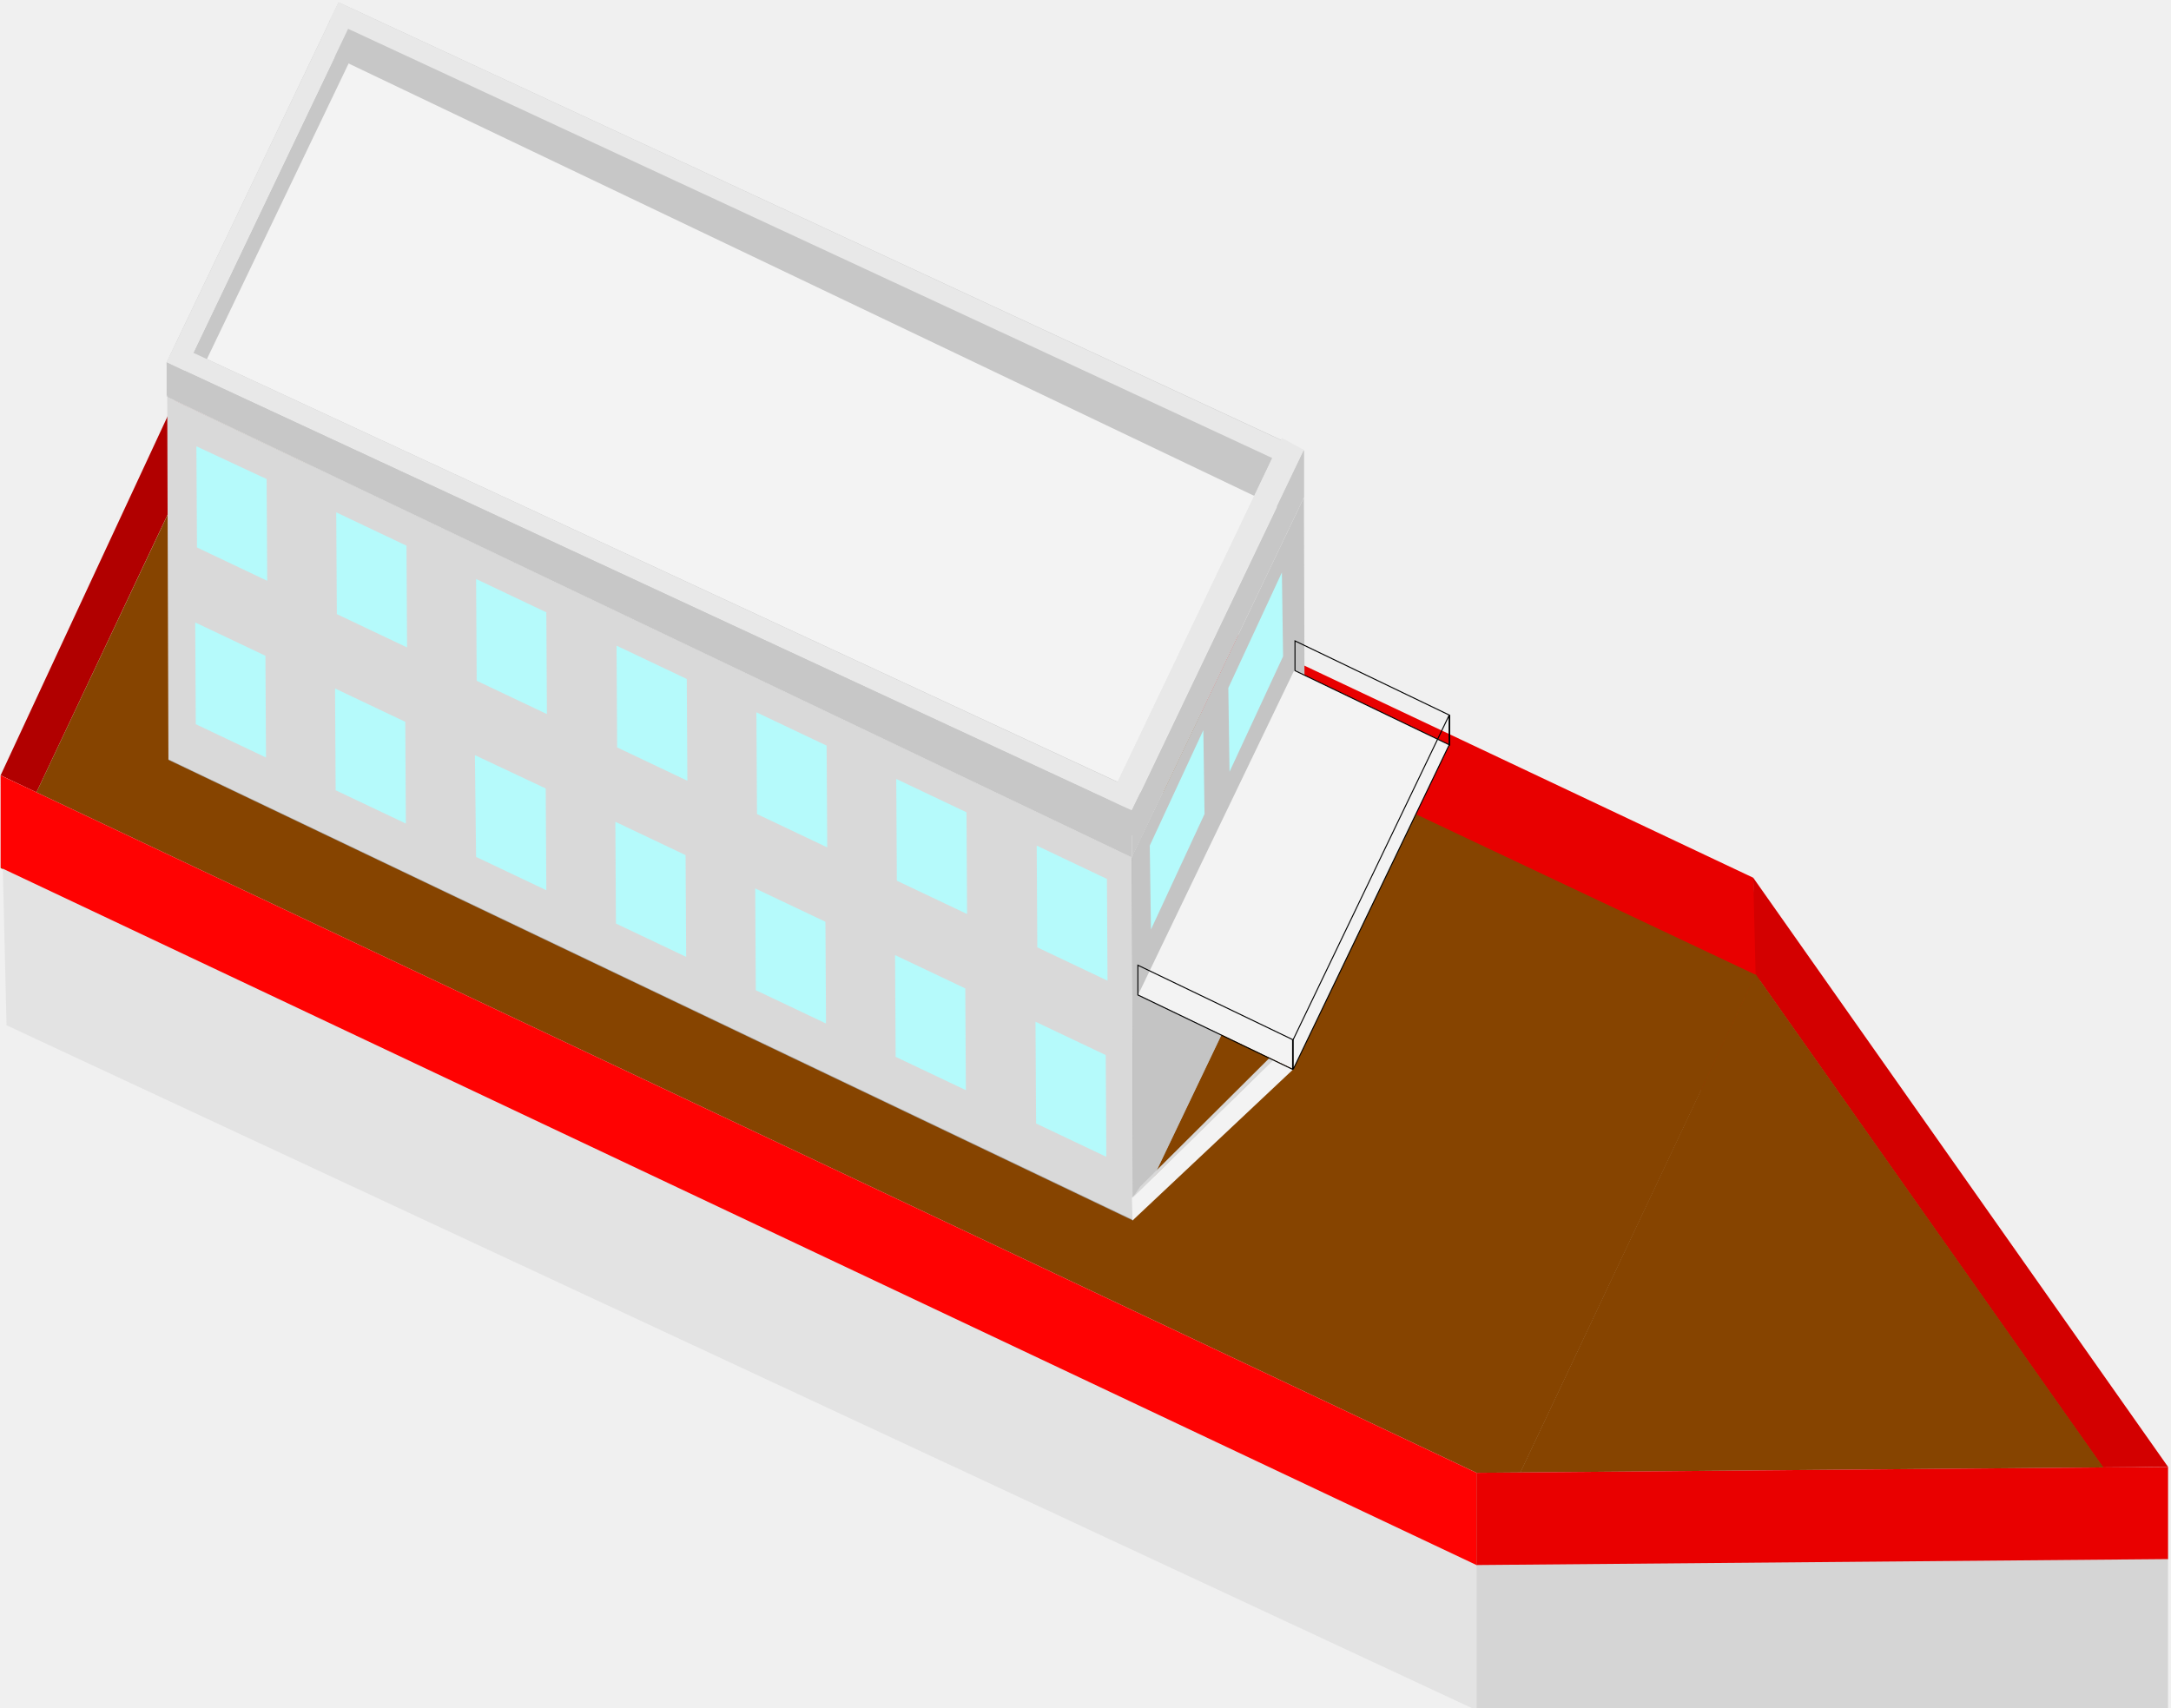
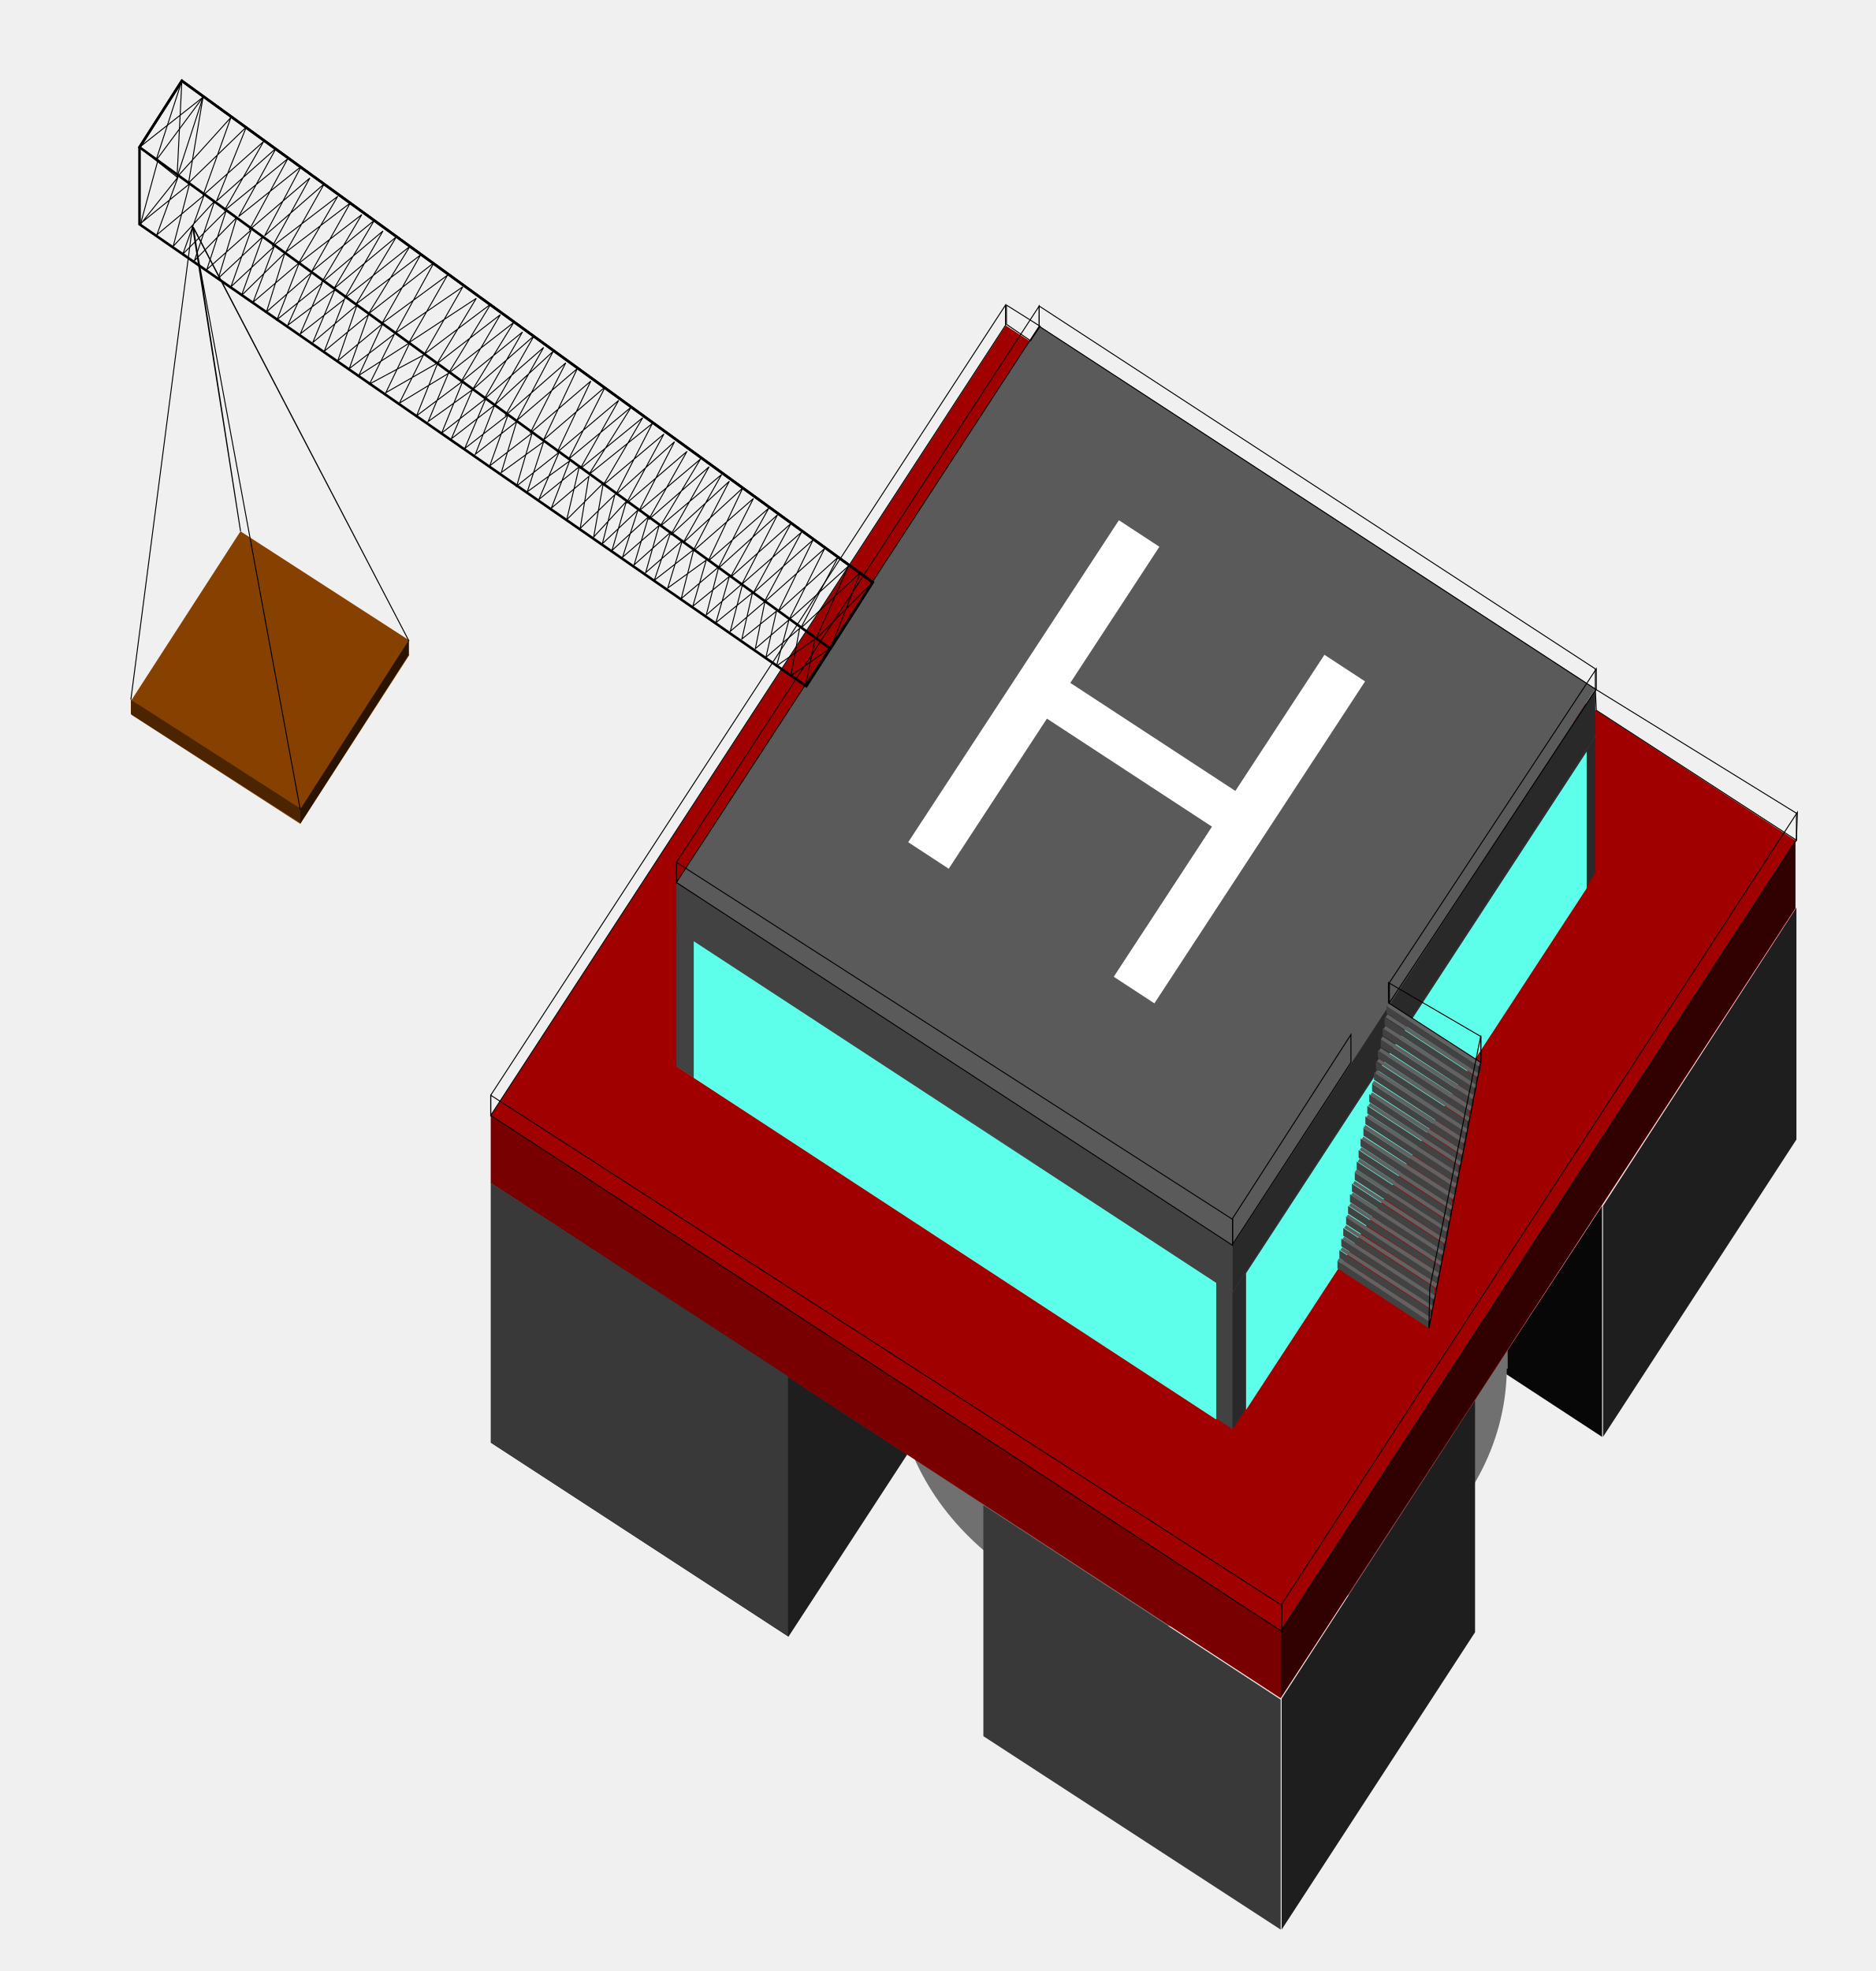
- <svg xmlns="http://www.w3.org/2000/svg" version="1.1" id="svg8" x="0px" y="0px" viewBox="0 0 364.8 286.9" style="enable-background:new 0 0 364.8 286.9;" xml:space="preserve">
+ <svg xmlns="http://www.w3.org/2000/svg" version="1.1" id="svg8" x="0px" y="0px" viewBox="0 0 194.9 204.8" style="enable-background:new 0 0 194.9 204.8;" xml:space="preserve">
  <style type="text/css">
- 	.st0{fill:#E80000;}
- 	.st1{fill:#D30000;}
- 	.st2{fill:#B10000;}
- 	.st3{fill:#864400;}
- 	.st4{fill:#E3E3E3;}
- 	.st5{fill:#D5D5D5;}
- 	.st6{fill:#FF0202;}
- 	.st7{fill:#E90000;}
- 	.st8{fill:#A4A4A4;}
- 	.st9{fill:#F3F3F3;}
- 	.st10{fill:#D9D9D9;}
- 	.st11{fill:#C4C4C4;}
- 	.st12{fill:#D8D8D8;}
- 	.st13{fill:#B5FAFB;}
- 	.st14{fill:none;stroke:#000000;stroke-width:0.17;stroke-linecap:round;}
- 	.st15{fill:#C7C7C7;}
- 	.st16{fill:#E8E8E8;}
+ 	.st0{fill:#1E1E1E;}
+ 	.st1{fill:#EAEAEA;}
+ 	.st2{fill:#070707;}
+ 	.st3{fill:#707070;}
+ 	.st4{fill:#A10000;}
+ 	.st5{fill:#780000;}
+ 	.st6{fill:#310000;}
+ 	.st7{fill:#5A5A5A;}
+ 	.st8{fill:#424242;}
+ 	.st9{fill:#292929;}
+ 	.st10{fill:#939393;}
+ 	.st11{fill:#393939;}
+ 	.st12{fill:none;stroke:#000000;stroke-width:0.1;}
+ 	.st13{fill:none;stroke:#000000;stroke-width:0.265;}
+ 	.st14{fill:#864000;}
+ 	.st15{fill:#4C2400;}
+ 	.st16{fill:#2A1400;}
+ 	.st17{fill:#5DFFEA;}
+ 	.st18{fill:#626262;}
+ 	.st19{fill:#FFFFFF;}
+ 	.st20{font-family:'ArialMT';}
+ 	.st21{font-size:56px;}
</style>
+   <defs>
+ 	
+ 	
+ 		</defs>
+   <g id="layer3">
+     <rect id="rect4698-5-9-7" x="58.1" y="126.1" transform="matrix(0.5462 -0.8377 0.8377 0.5462 -86.3371 129.7041)" class="st0" width="36.9" height="36.9" />
+     <rect id="rect4698-5-9-7-7" x="109.3" y="156.5" transform="matrix(0.5462 -0.8377 0.8377 0.5462 -88.5544 186.4053)" class="st1" width="36.9" height="36.9" />
+     <rect id="rect4698-5-9-7-7-4" x="142.7" y="105.4" transform="matrix(0.5462 -0.8377 0.8377 0.5462 -30.566 191.1758)" class="st1" width="36.9" height="36.9" />
+     <path id="path2535" class="st2" d="M166.5,149.3l-11-7.2l11-16.8L166.5,149.3z" />
+   </g>
  <g id="layer2">
-     <path id="path823-2" class="st0" d="M46.6,30.3l248,117.2l2.6,41   L47.6,72.3L46.6,30.3z" />
-     <path id="path873" class="st1" d="M364.3,246.5l-69.7-99l0.4,16.3l58.4,82.9L364.3,246.5z" />
-     <path id="path875" class="st2" d="M46.6,30.3l-46.5,100l6,2.9L47,46.6L46.6,30.3z" />
+     <ellipse id="path4812" class="st3" cx="124.8" cy="142" rx="31.8" ry="27.1" />
+     <ellipse id="path4812-0" class="st3" cx="124.5" cy="97" rx="31.8" ry="27.1" />
+     <path id="path4831" class="st3" d="M93.1,143.7v-20.2h63.5l0.1,18.7L93.1,143.7z" />
  </g>
  <g id="layer1">
-     <rect id="rect815" x="92.6" y="17.7" transform="matrix(0.4273 -0.9041 0.9041 0.4273 -55.4651 222.0323)" class="st3" width="109.8" height="274.3" />
-     <path id="path821" class="st3" d="M295,163.7L248.1,263l116.2-1   L295,163.7z" />
-     <path id="path823" class="st4" d="M0.1,130.3l248,117.2v39.9   L1.1,172.3L0.1,130.3z" />
-     <path id="path825" class="st5" d="M248.1,247.5l116.2-1v40.9H248.1   V247.5z" />
-     <path id="path1187" class="st6" d="M0.1,145.8l248,117.2v-15.5L0.1,130.3L0.1,145.8z" />
-     <path id="path1204" class="st7" d="M248.1,247.5l116.2-1v15.5l-116.2,1V247.5z" />
+     <rect id="rect4698" x="69.8" y="52.6" transform="matrix(0.5462 -0.8377 0.8377 0.5462 -31.1752 145.6624)" class="st4" width="98" height="98" />
+     <rect id="rect4698-5" x="69.8" y="59.6" transform="matrix(0.5462 -0.8377 0.8377 0.5462 -37.0538 148.8473)" class="st4" width="98" height="98" />
+     <path id="path4715" class="st5" d="M51,115.9v7l82.1,53.5v-7L51,115.9z" />
+     <path id="path4717" class="st6" d="M133.1,169.4v7l53.5-82.1v-7L133.1,169.4z" />
+     <ellipse id="path4812-7" class="st3" cx="122.3" cy="98.6" rx="22.4" ry="19.1" />
+     <ellipse id="path4812-0-9" class="st3" cx="122" cy="78.4" rx="22.4" ry="19.1" />
+     <path id="path4831-8" class="st3" d="M99.9,120.8v-14.2h44.7l0,13.2L99.9,120.8z" />
+     <rect id="rect4698-2" x="83.6" y="47.1" transform="matrix(0.5462 -0.8377 0.8377 0.5462 -14.796 135.9677)" class="st7" width="69" height="69" />
+     <rect id="rect4698-5-9" x="83.6" y="52.1" transform="matrix(0.5462 -0.8377 0.8377 0.5462 -18.9347 138.21)" class="st7" width="69" height="69" />
+     <path id="path4715-9" class="st8" d="M70.3,91.7v4.9l57.8,37.7l0-4.9L70.3,91.7z" />
+     <path id="path4717-7" class="st9" d="M128.1,129.4l0,4.9l37.7-57.8v-4.9L128.1,129.4z" />
+     <rect id="rect4719-4" x="71.9" y="105.6" transform="matrix(0.5471 -0.8371 0.8371 0.5471 -57.3922 113.2332)" class="st10" width="8.1" height="8.1" />
+     <path id="path4736-3" class="st8" d="M70.3,96.6l0,14.2l57.8,37.7   v-14.2L70.3,96.6z" />
+     <path id="path4738-6-8" class="st9" d="M128.1,134.3l0,14.2   l37.7-57.8l0-14.2L128.1,134.3z" />
+     <path id="path2484" class="st11" d="M51,149.9l30.9,20.1v-27L51,122.9L51,149.9z" />
+     <path id="path2486" class="st11" d="M133.1,200.5l-30.9-20.1v-24l30.9,20.2L133.1,200.5z" />
+     <path id="path2503" class="st0" d="M153.3,169.6v-24.1l-20.1,31l0,24L153.3,169.6z" />
+     <path id="path2503-1" class="st0" d="M186.7,118.4V94.3l-20.1,31l0,24L186.7,118.4z" />
+     <path id="path2569" class="st12" d="M14.5,15.3l4.4-6.9l-0.5,10l5.6-6.2l-2.9,8.1l6.3-5.6   l-4.1,7.2l6.6-5.4l-4,7.4l6.3-5.4l-3.9,7.1l6.8-5.2l-4.1,7l6.6-5.1l-4.2,7.1l6.4-5.4L35.8,31l6.8-5.4l-4.3,7l6.8-5.3l-4,7.3l7-4.8   l-4,7l6.9-5.2l-4.4,7.2l6.8-5.3l-4.3,7l6.4-5.6l-4.1,7.2l6.1-5.6l-3.8,7.2l6.3-5.4l-3.5,7.4l6.4-5.5l-3.8,7.5l6.5-5.4l-4.4,7   l6.6-5.3L64,51.4l6.1-5.5l-3.7,7.2l6.4-5.4l-4.2,7l6.4-5.4l-4,7.1l6.2-5.7l-3.6,7.6l6.3-5.5l-4,7.2l6.3-5.6l-3.9,7.2l6.2-5.5   l-3.6,7.4l6.2-5.6l-3.9,7.4l6.2-5.8l-3.1,7.9l4.4-6.9l-5.9,5.9l3.4-7.6L82,64.4l3.7-7.4l-6.3,5.6l3.9-7.3l-6.2,5.4l3.7-7.2   l-6.2,5.6l3.7-7.3l-6.3,5.5l3.8-7.3l-6.1,5.6l4-7.1l-6.3,5.5l4-7.1l-6.3,5.4l3.9-7.2l-6.3,5.3l4.1-7l-6.5,5.3l4-7.1l-6.4,5.4   l3.5-7.4l-6.3,5.4l3.7-7.3l-6.3,5.5l4-7.1l-6.2,5.4l4-7l-6.4,5.2l4.1-7l-6.6,5.1l4.1-6.8l-7,4.6l4-7l-6.8,5l4-7.1L37,31.6l4.2-7   L34.7,30l4.2-7.1l-6.5,5.3l4-7.1l-6.7,5.1l4-7.1l-6.2,5.4l3.8-7.2l-6.5,5.2l3.9-7.1l-6.2,5.5l3.1-7.7L19.6,19l1.5-8.9L14.5,15.3z" />
+     <path id="path2571" class="st12" d="M14.5,15.3v8l5.2-4.2L18,25.6l4.3-4.7l-2.1,6.2l4.4-4.5   l-1.9,6.3l4.6-4.3l-2.2,6.1l4.5-4.4l-1.9,6.1l4.7-4.1l-2.5,5.5l4.9-3.7l-2.3,5.5l4.6-3.9l-2,5.8l4.7-3.9l-2.5,5.4l5.3-3.4l-2.5,5.2   l5.4-3.1l-2.2,5.5l4.8-3.6l-2.2,5.4l4.6-3.6l-2.2,5.2l4.5-3.5l-1.9,5.3l4.4-3.4l-1.6,5.5l4.4-3.5L56,51.9l4.2-3.4L58.9,54l3.8-3.8   l-1,5.6l3.4-3.7l-1.5,5.1l3.8-3.5l-1.5,5l3.8-3.4L68,60.3l4.1-3.2l-1.3,5.1l3.9-3.3l-1.3,5l3.8-3.3l-1.3,5l3.6-3.1l-1,4.9l3.5-3   l-1.3,4.8l4-2.8l-1,4.9l2.5-3.9l-4,2.8l0.9-4.9l-3.5,3l1.1-4.8l-3.6,2.9l1.1-4.8l-3.8,3.1l1.4-4.8l-3.8,3.1l1.4-4.8l-4,2.9l1.5-4.9   l-3.8,3.3l1.4-4.9l-3.8,3.3l1.6-4.9l-3.7,3.5l1.3-5.1l-3.6,3.5l0.9-5.4l-3.9,3.3l1.9-4.9l-4.4,3.2l1.7-5.2l-4.4,3.2l1.6-5.3   l-4.3,3.4l2-5.1l-4.5,3.5l2.2-5.1l-4.6,3.3l2.1-5l-5.1,3.1l2.5-5l-5.6,3l2.6-5.2l-4.7,3.6l2-5.6l-4.6,3.8l2.1-5.4l-4.6,3.6l2.3-5.3   l-4.7,3.8l2.3-5.9l-4.8,4.1l2.2-5.8l-4.5,4.2l2.1-5.9l-4.6,4.1l2-6.1L19,26.4l2.2-6.1l-4.9,4.1l2.2-6l-3.9,4.9l1.8-6.6L14.5,15.3z" />
+     <path id="path2573" class="st12" d="M18.9,8.4l-2.7,8.3l4.9-6.6l-2.7,8.3l-3.9-3.1L18.9,8.4z" />
+     <path id="path2575" class="st13" d="M18.9,8.4l71.8,52.1l-4.4,6.9l-2.5,3.9l-69.3-48v-8L18.9,8.4   z" />
+     <path id="path2577" class="st13" d="M14.5,15.3l71.8,52.1l4.4-6.9L18.9,8.4L14.5,15.3z" />
+     <rect id="rect2579" x="17.6" y="60.7" transform="matrix(0.5426 -0.84 0.84 0.5426 -46.8872 56.1122)" class="st14" width="20.9" height="20.9" />
+     <rect id="rect2579-9" x="17.6" y="59.2" transform="matrix(0.5426 -0.84 0.84 0.5426 -45.6272 55.4261)" class="st14" width="20.9" height="20.9" />
+     <path id="path2596" class="st15" d="M13.6,72.7v1.5l17.6,11.3v-1.5L13.6,72.7z" />
+     <path id="path2598" class="st16" d="M42.5,66.5V68L31.2,85.6v-1.5L42.5,66.5z" />
+     <path id="path2600" class="st12" d="M13.6,72.7L20,23.5l5,31.7l-4.9-31.6l22.4,43L20,23.5   l11.2,60.6L20,23.5L13.6,72.7z" />
+     <path id="path2655" class="st17" d="M72.1,97.8l0,14.2l54.3,35.5l0-14.2L72.1,97.8z" />
+     <path id="path2661" class="st17" d="M129.5,132.3l0,14.2l35.4-54.2V78.1L129.5,132.3z" />
+     <path id="path4715-9-3" class="st8" d="M139,131v0.8l9.5,6.2v-0.8L139,131z" />
+     <path id="path2710" class="st9" d="M148.5,138v-0.8l0.2-0.4v0.8L148.5,138z" />
+     <path id="path2712" class="st18" d="M148.7,136.9l-0.2,0.4L139,131l0.2-0.3L148.7,136.9z" />
+     <path id="path4715-9-3-7" class="st8" d="M139.2,129.9v0.8l9.5,6.2v-0.8L139.2,129.9z" />
+     <path id="path2710-3" class="st9" d="M148.7,136.9v-0.8l0.2-0.4v0.8L148.7,136.9z" />
+     <path id="path2712-7" class="st18" d="M149,135.7l-0.2,0.4l-9.5-6.2l0.2-0.3L149,135.7z" />
+     <path id="path4715-9-3-6" class="st8" d="M139.4,128.7v0.8l9.5,6.2v-0.8L139.4,128.7z" />
+     <path id="path2710-9" class="st9" d="M148.9,135.7v-0.8l0.2-0.4v0.8L148.9,135.7z" />
+     <path id="path2712-3" class="st18" d="M149.2,134.6l-0.2,0.4l-9.5-6.2l0.2-0.3L149.2,134.6z" />
+     <path id="path4715-9-3-3" class="st8" d="M139.6,127.6v0.8l9.5,6.2v-0.8L139.6,127.6z" />
+     <path id="path2710-7" class="st9" d="M149.2,134.6v-0.8l0.2-0.4v0.8L149.2,134.6z" />
+     <path id="path2712-4" class="st18" d="M149.4,133.4l-0.2,0.4l-9.5-6.2l0.2-0.3L149.4,133.4z" />
+     <path id="path4715-9-3-1" class="st8" d="M139.9,126.4v0.8l9.5,6.2v-0.8L139.9,126.4z" />
+     <path id="path2710-4" class="st9" d="M149.4,133.4v-0.8l0.2-0.4v0.8L149.4,133.4z" />
+     <path id="path2712-0" class="st18" d="M149.6,132.3l-0.2,0.4l-9.5-6.2l0.2-0.3L149.6,132.3z" />
+     <path id="path4715-9-3-30" class="st8" d="M140.1,125.3v0.8l9.5,6.2v-0.8L140.1,125.3z" />
+     <path id="path2710-1" class="st9" d="M149.6,132.3v-0.8l0.2-0.4v0.8L149.6,132.3z" />
+     <path id="path2712-00" class="st18" d="M149.9,131.1l-0.2,0.4l-9.5-6.2l0.2-0.3L149.9,131.1z" />
+     <path id="path4715-9-3-9" class="st8" d="M140.3,124.1v0.8l9.5,6.2v-0.8L140.3,124.1z" />
+     <path id="path2710-0" class="st9" d="M149.8,131.1v-0.8l0.2-0.4v0.8L149.8,131.1z" />
+     <path id="path2712-2" class="st18" d="M150.1,130l-0.2,0.4l-9.5-6.2l0.2-0.3L150.1,130z" />
+     <path id="path4715-9-3-76" class="st8" d="M140.5,123v0.8l9.5,6.2v-0.8L140.5,123z" />
+     <path id="path2710-5" class="st9" d="M150.1,130v-0.8l0.2-0.4v0.8L150.1,130z" />
+     <path id="path2712-5" class="st18" d="M150.3,128.8l-0.2,0.4l-9.5-6.2l0.2-0.3L150.3,128.8z" />
+     <path id="path4715-9-3-39" class="st8" d="M140.8,121.8v0.8l9.5,6.2V128L140.8,121.8z" />
+     <path id="path2710-2" class="st9" d="M150.3,128.8V128l0.2-0.4v0.8L150.3,128.8z" />
+     <path id="path2712-24" class="st18" d="M150.5,127.6l-0.2,0.4l-9.5-6.2l0.2-0.3L150.5,127.6z" />
+     <path id="path4715-9-3-8" class="st8" d="M141,120.7v0.8l9.5,6.2v-0.8L141,120.7z" />
+     <path id="path2710-19" class="st9" d="M150.5,127.7v-0.8l0.2-0.4v0.8L150.5,127.7z" />
+     <path id="path2712-06" class="st18" d="M150.8,126.5l-0.2,0.4l-9.5-6.2l0.2-0.3L150.8,126.5z" />
+     <path id="path4715-9-3-5" class="st8" d="M141.2,119.5v0.8l9.5,6.2v-0.8L141.2,119.5z" />
+     <path id="path2710-50" class="st9" d="M150.7,126.5v-0.8l0.2-0.4v0.8L150.7,126.5z" />
+     <path id="path2712-32" class="st18" d="M151,125.3l-0.2,0.4l-9.5-6.2l0.2-0.3L151,125.3z" />
+     <path id="path4715-9-3-95" class="st8" d="M141.4,118.3v0.8l9.5,6.2v-0.8L141.4,118.3z" />
+     <path id="path2710-00" class="st9" d="M151,125.4v-0.8l0.2-0.4v0.8L151,125.4z" />
+     <path id="path2712-9" class="st18" d="M151.2,124.2l-0.2,0.4l-9.5-6.2l0.2-0.3L151.2,124.2z" />
+     <path id="path4715-9-3-4" class="st8" d="M141.7,117.2v0.8l9.5,6.2v-0.8L141.7,117.2z" />
+     <path id="path2710-42" class="st9" d="M151.2,124.2v-0.8l0.2-0.4v0.8L151.2,124.2z" />
+     <path id="path2712-09" class="st18" d="M151.4,123l-0.2,0.4l-9.5-6.2l0.2-0.3L151.4,123z" />
+     <path id="path4715-9-3-89" class="st8" d="M141.9,116v0.8l9.5,6.2v-0.8L141.9,116z" />
+     <path id="path2710-18" class="st9" d="M151.4,123.1v-0.8l0.2-0.4v0.8L151.4,123.1z" />
+     <path id="path2712-34" class="st18" d="M151.7,121.9l-0.2,0.4l-9.5-6.2l0.2-0.3L151.7,121.9z" />
+     <path id="path4715-9-3-0" class="st8" d="M142.1,114.9v0.8l9.5,6.2v-0.8L142.1,114.9z" />
+     <path id="path2710-49" class="st9" d="M151.6,121.9v-0.8l0.2-0.4v0.8L151.6,121.9z" />
+     <path id="path2712-75" class="st18" d="M151.9,120.7l-0.2,0.4l-9.5-6.2l0.2-0.3L151.9,120.7z" />
+     <path id="path4715-9-3-54" class="st8" d="M142.3,113.7v0.8l9.5,6.2V120L142.3,113.7z" />
+     <path id="path2710-6" class="st9" d="M151.9,120.8V120l0.2-0.4v0.8L151.9,120.8z" />
+     <path id="path2712-6" class="st18" d="M152.1,119.6l-0.2,0.4l-9.5-6.2l0.2-0.3L152.1,119.6z" />
+     <path id="path4715-9-3-87" class="st8" d="M142.6,112.6v0.8l9.5,6.2v-0.8L142.6,112.6z" />
+     <path id="path2710-61" class="st9" d="M152.1,119.6v-0.8l0.2-0.4v0.8L152.1,119.6z" />
+     <path id="path2712-35" class="st18" d="M152.3,118.4l-0.2,0.4l-9.5-6.2l0.2-0.3L152.3,118.4z" />
+     <path id="path4715-9-3-04" class="st8" d="M142.8,111.4v0.8l9.5,6.2v-0.8L142.8,111.4z" />
+     <path id="path2710-24" class="st9" d="M152.3,118.5v-0.8l0.2-0.4v0.8L152.3,118.5z" />
+     <path id="path2712-56" class="st18" d="M152.6,117.3l-0.2,0.4l-9.5-6.2l0.2-0.3L152.6,117.3z" />
+     <path id="path4715-9-3-69" class="st8" d="M143,110.3v0.8l9.5,6.2v-0.8L143,110.3z" />
+     <path id="path2710-8" class="st9" d="M152.5,117.3v-0.8l0.2-0.4v0.8L152.5,117.3z" />
+     <path id="path2712-53" class="st18" d="M152.8,116.1l-0.2,0.4l-9.5-6.2l0.2-0.3L152.8,116.1z" />
+     <path id="path4715-9-3-49" class="st8" d="M143.2,109.1v0.8l9.5,6.2v-0.8L143.2,109.1z" />
+     <path id="path2710-66" class="st9" d="M152.8,116.2v-0.8l0.2-0.4v0.8L152.8,116.2z" />
+     <path id="path2712-22" class="st18" d="M153,115l-0.2,0.4l-9.5-6.2l0.2-0.3L153,115z" />
+     <path id="path4715-9-3-15" class="st8" d="M143.5,108v0.8l9.5,6.2v-0.8L143.5,108z" />
+     <path id="path2710-78" class="st9" d="M153,115v-0.8l0.2-0.4v0.8L153,115z" />
+     <path id="path2712-8" class="st18" d="M153.2,113.8l-0.2,0.4l-9.5-6.2l0.2-0.3L153.2,113.8z" />
+     <path id="path4715-9-3-2" class="st8" d="M143.7,106.8v0.8l9.5,6.2V113L143.7,106.8z" />
+     <path id="path2710-60" class="st9" d="M153.2,113.9V113l0.2-0.4v0.8L153.2,113.9z" />
+     <path id="path2712-40" class="st18" d="M153.5,112.7l-0.2,0.4l-9.5-6.2l0.2-0.3L153.5,112.7z" />
+     <path id="path4715-9-3-24" class="st8" d="M143.9,105.7v0.8l9.5,6.2v-0.8L143.9,105.7z" />
+     <path id="path2710-48" class="st9" d="M153.4,112.7v-0.8l0.2-0.4v0.8L153.4,112.7z" />
+     <path id="path2712-64" class="st18" d="M153.7,111.5l-0.2,0.4l-9.5-6.2l0.2-0.3L153.7,111.5z" />
+     <path id="path4715-9-3-17" class="st8" d="M144.1,104.5v0.8l9.5,6.2v-0.8L144.1,104.5z" />
+     <path id="path2710-04" class="st9" d="M153.7,111.6v-0.8l0.2-0.4v0.8L153.7,111.6z" />
+     <path id="path2712-88" class="st18" d="M153.9,110.4l-0.2,0.4l-9.5-6.2l0.2-0.3L153.9,110.4z" />
+     <path id="path2955" class="st12" d="M148.5,138l5.4-27.7v-2.7l-5.3,26.2L148.5,138z" />
+     <path id="path2957" class="st12" d="M153.9,107.7v2.7l-9.6-6.2v-2.1L153.9,107.7z" />
+     <text transform="matrix(0.8367 0.5476 -0.5476 0.8367 89.8392 84.5334)" class="st19 st20 st21">H</text>
+     <path id="path2963" class="st12" d="M144.4,104.2l21.5-32.6v-2.1l-21.5,32.6V104.2z" />
+     <path id="path2965" class="st12" d="M140.4,110.4l-12.3,18.9v-2.7l12.3-19.1L140.4,110.4z" />
+     <path id="path2963-1" class="st12" d="M70.3,91.7L108,33.9v-2.1   L70.3,89.6V91.7z" />
+     <path id="path2982" class="st12" d="M70.3,91.7l57.8,37.7v-2.7L70.3,89.6V91.7z" />
+     <path id="path2984" class="st12" d="M165.8,69.5L108,31.8v2.1l57.8,37.7V69.5z" />
+     <path id="path2982-0" class="st12" d="M51,115.9l82.2,53.6v-2.7   l-82.2-53V115.9z" />
+     <path id="path2965-8" class="st12" d="M186.7,87.3l-53.5,82.1v-2.7   l53.6-82.3L186.7,87.3z" />
+     <path id="path3031" class="st12" d="M186.7,84.5l-20.9-12.9l0.1,2.2l20.8,13.5L186.7,84.5z" />
+     <path id="path2963-1-0" class="st12" d="M51,115.9l53.5-82.1v-2.1   L51,113.8V115.9z" />
+     <path id="path3048" class="st12" d="M104.6,31.7l3.5,2.2l-1,1.5l-2.5-1.7L104.6,31.7z" />
  </g>
-   <g id="layer3">
-     <rect id="rect878" x="90.2" y="46.3" transform="matrix(0.431 -0.9024 0.9024 0.431 -52.3839 189.1235)" class="st8" width="67.1" height="179.6" />
-     <rect id="rect878-1" x="90" y="-14.6" transform="matrix(0.431 -0.9024 0.9024 0.431 2.4904 154.2793)" class="st9" width="67.1" height="179.6" />
-     <path id="path895" class="st10" d="M28.1,66.7l0.2,60.9l162.1,77.4l-0.2-60.9L28.1,66.7z" />
-     <path id="path897" class="st11" d="M219.1,83.6l0.2,60.9l-28.9,60.5l-0.2-60.9L219.1,83.6z" />
-     <rect id="rect899" x="187.2" y="131.7" transform="matrix(0.4335 -0.9011 0.9011 0.4335 -8.5676 278.7307)" class="st9" width="60.5" height="28.9" />
-     <path id="path901" class="st9" d="M217.3,179.7l-27,25.4l-0.1-3.8   l23.7-23.2L217.3,179.7z" />
-     <path id="path903" class="st12" d="M190.3,201.3l1.3-1.9l21.7-21.6   l0.7,0.3L190.3,201.3z" />
-     <path id="path905" class="st13" d="M33,75L33.1,92l11.8,5.6   l-0.1-17.1L33,75z" />
-     <path id="path905-17" class="st13" d="M56.5,86.1l0.1,17.1l11.8,5.6   l-0.1-17.1L56.5,86.1z" />
-     <path id="path905-12" class="st13" d="M80,97.3l0.1,17.1l11.8,5.6   l-0.1-17.1L80,97.3z" />
-     <path id="path905-7" class="st13" d="M103.6,108.5l0.1,17.1l11.8,5.6   l-0.1-17.1L103.6,108.5z" />
-     <path id="path905-8" class="st13" d="M127.1,119.7l0.1,17.1l11.8,5.6   l-0.1-17.1L127.1,119.7z" />
-     <path id="path905-85" class="st13" d="M150.6,130.9l0.1,17.1   l11.8,5.6l-0.1-17.1L150.6,130.9z" />
-     <path id="path905-82" class="st13" d="M174.2,142.1l0.1,17.1   l11.8,5.6l-0.1-17.1L174.2,142.1z" />
-     <path id="path905-3" class="st13" d="M32.8,104.6l0.1,17.1l11.8,5.6   l-0.1-17.1L32.8,104.6z" />
-     <path id="path905-17-1" class="st13" d="M56.3,115.7l0.1,17.1   l11.8,5.6l-0.1-17.1L56.3,115.7z" />
-     <path id="path905-12-6" class="st13" d="M79.8,126.9L80,144l11.8,5.6   l-0.1-17.1L79.8,126.9z" />
-     <path id="path905-7-7" class="st13" d="M103.4,138.1l0.1,17.1   l11.8,5.6l-0.1-17.1L103.4,138.1z" />
-     <path id="path905-8-7" class="st13" d="M126.9,149.3l0.1,17.1   l11.8,5.6l-0.1-17.1L126.9,149.3z" />
-     <path id="path905-85-6" class="st13" d="M150.4,160.5l0.1,17.1   l11.8,5.6l-0.1-17.1L150.4,160.5z" />
-     <path id="path905-82-4" class="st13" d="M174,171.7l0.1,17.1   l11.8,5.6l-0.1-17.1L174,171.7z" />
-     <path id="path1170" class="st13" d="M193.2,142.1l0.2,14.1l9-19.4   l-0.2-14.1L193.2,142.1z" />
-     <path id="path1170-8" class="st13" d="M206.4,115.6l0.2,14.1l9-19.4   l-0.2-14.1L206.4,115.6z" />
-     <path id="path1236" class="st14" d="M191.2,162.2l0,5l26,12.5l0-5L191.2,162.2z" />
-     <path id="path1238" class="st14" d="M217.3,174.7l26.2-54.5l0,5l-26.2,54.5L217.3,174.7z" />
-     <path id="path1240" class="st14" d="M243.6,125.2l-26-12.5l0-5l26,12.5L243.6,125.2z" />
-   </g>
-   <g id="layer6">
-     <path id="path1055-8" class="st15" d="M57,6.2l162.1,77.4v-7.9L56.9,0.4L57,6.2z" />
-     <path id="path1100" class="st15" d="M56.9,0.4L28,60.9l0,5.8L57,6.2L56.9,0.4z" />
-     <path id="path1100-4" class="st15" d="M59.9,1.9L31,62.4l0,5.8L60,7.7L59.9,1.9z" />
-     <path id="path1055-2" class="st15" d="M29.6,63.7l162.1,77.4v-7.9L29.5,57.9L29.6,63.7z" />
-     <path id="path1055-8-9" class="st15" d="M55.5,9.2l162.1,77.4v-7.9L55.4,3.4L55.5,9.2z" />
-     <path id="path1162" class="st16" d="M56.9,0.4l-1.5,3l162.1,75.3l1.5-3L56.9,0.4z" />
-     <path id="path1164" class="st16" d="M56.9,0.4L28,60.9l3,1.5L59.9,1.9L56.9,0.4z" />
-     <path id="path1166" class="st16" d="M28,60.9l1.5-3l162.1,75.3l-1.5,3L28,60.9z" />
-     <path id="path1168" class="st16" d="M215.4,73.6l-28.9,60.5l3.7,2l28.9-60.5L215.4,73.6z" />
-   </g>
-   <g id="layer5">
-     <path id="path1083" class="st15" d="M219.1,75.7l-28.9,60.5v7.9l28.9-60.5V75.7z" />
-     <path id="path1083-1" class="st16" d="M215.4,73.6l-28.9,60.5v7.9l28.9-60.5V73.6z" />
-   </g>
-   <path id="path1055" class="st15" d="M28.1,66.7l162.1,77.4v-7.9L28,60.9L28.1,66.7z" />
</svg>
